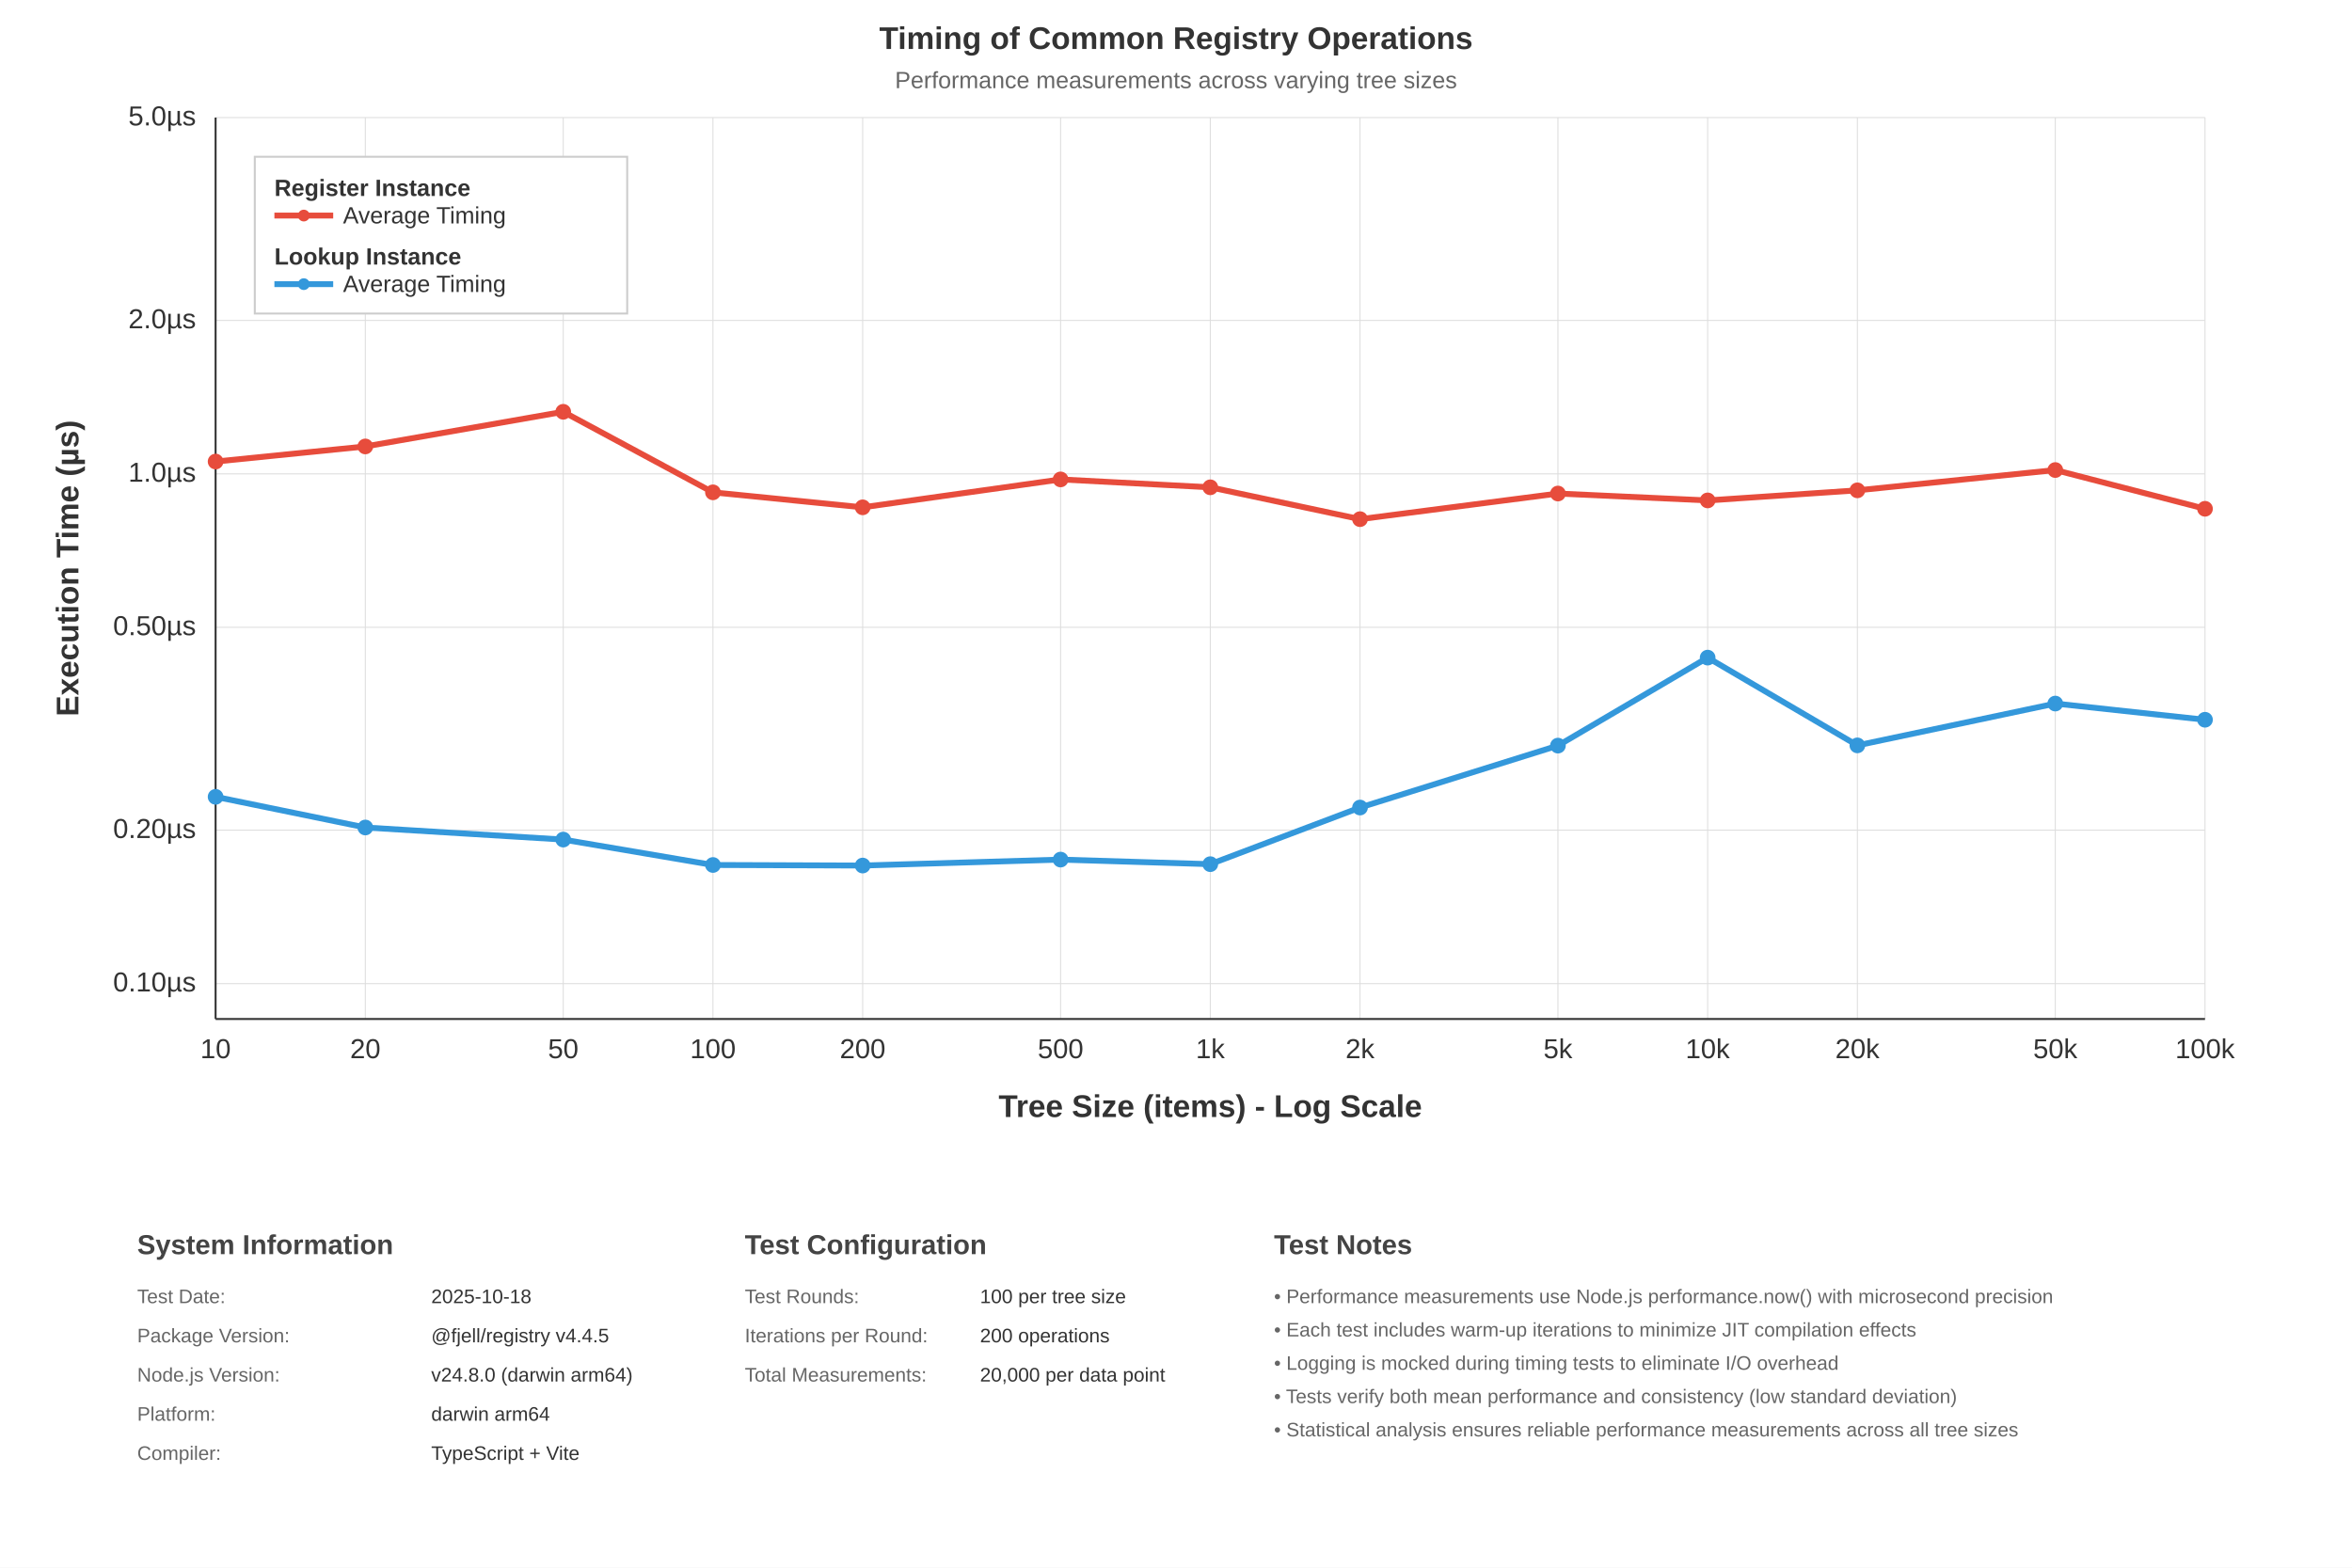
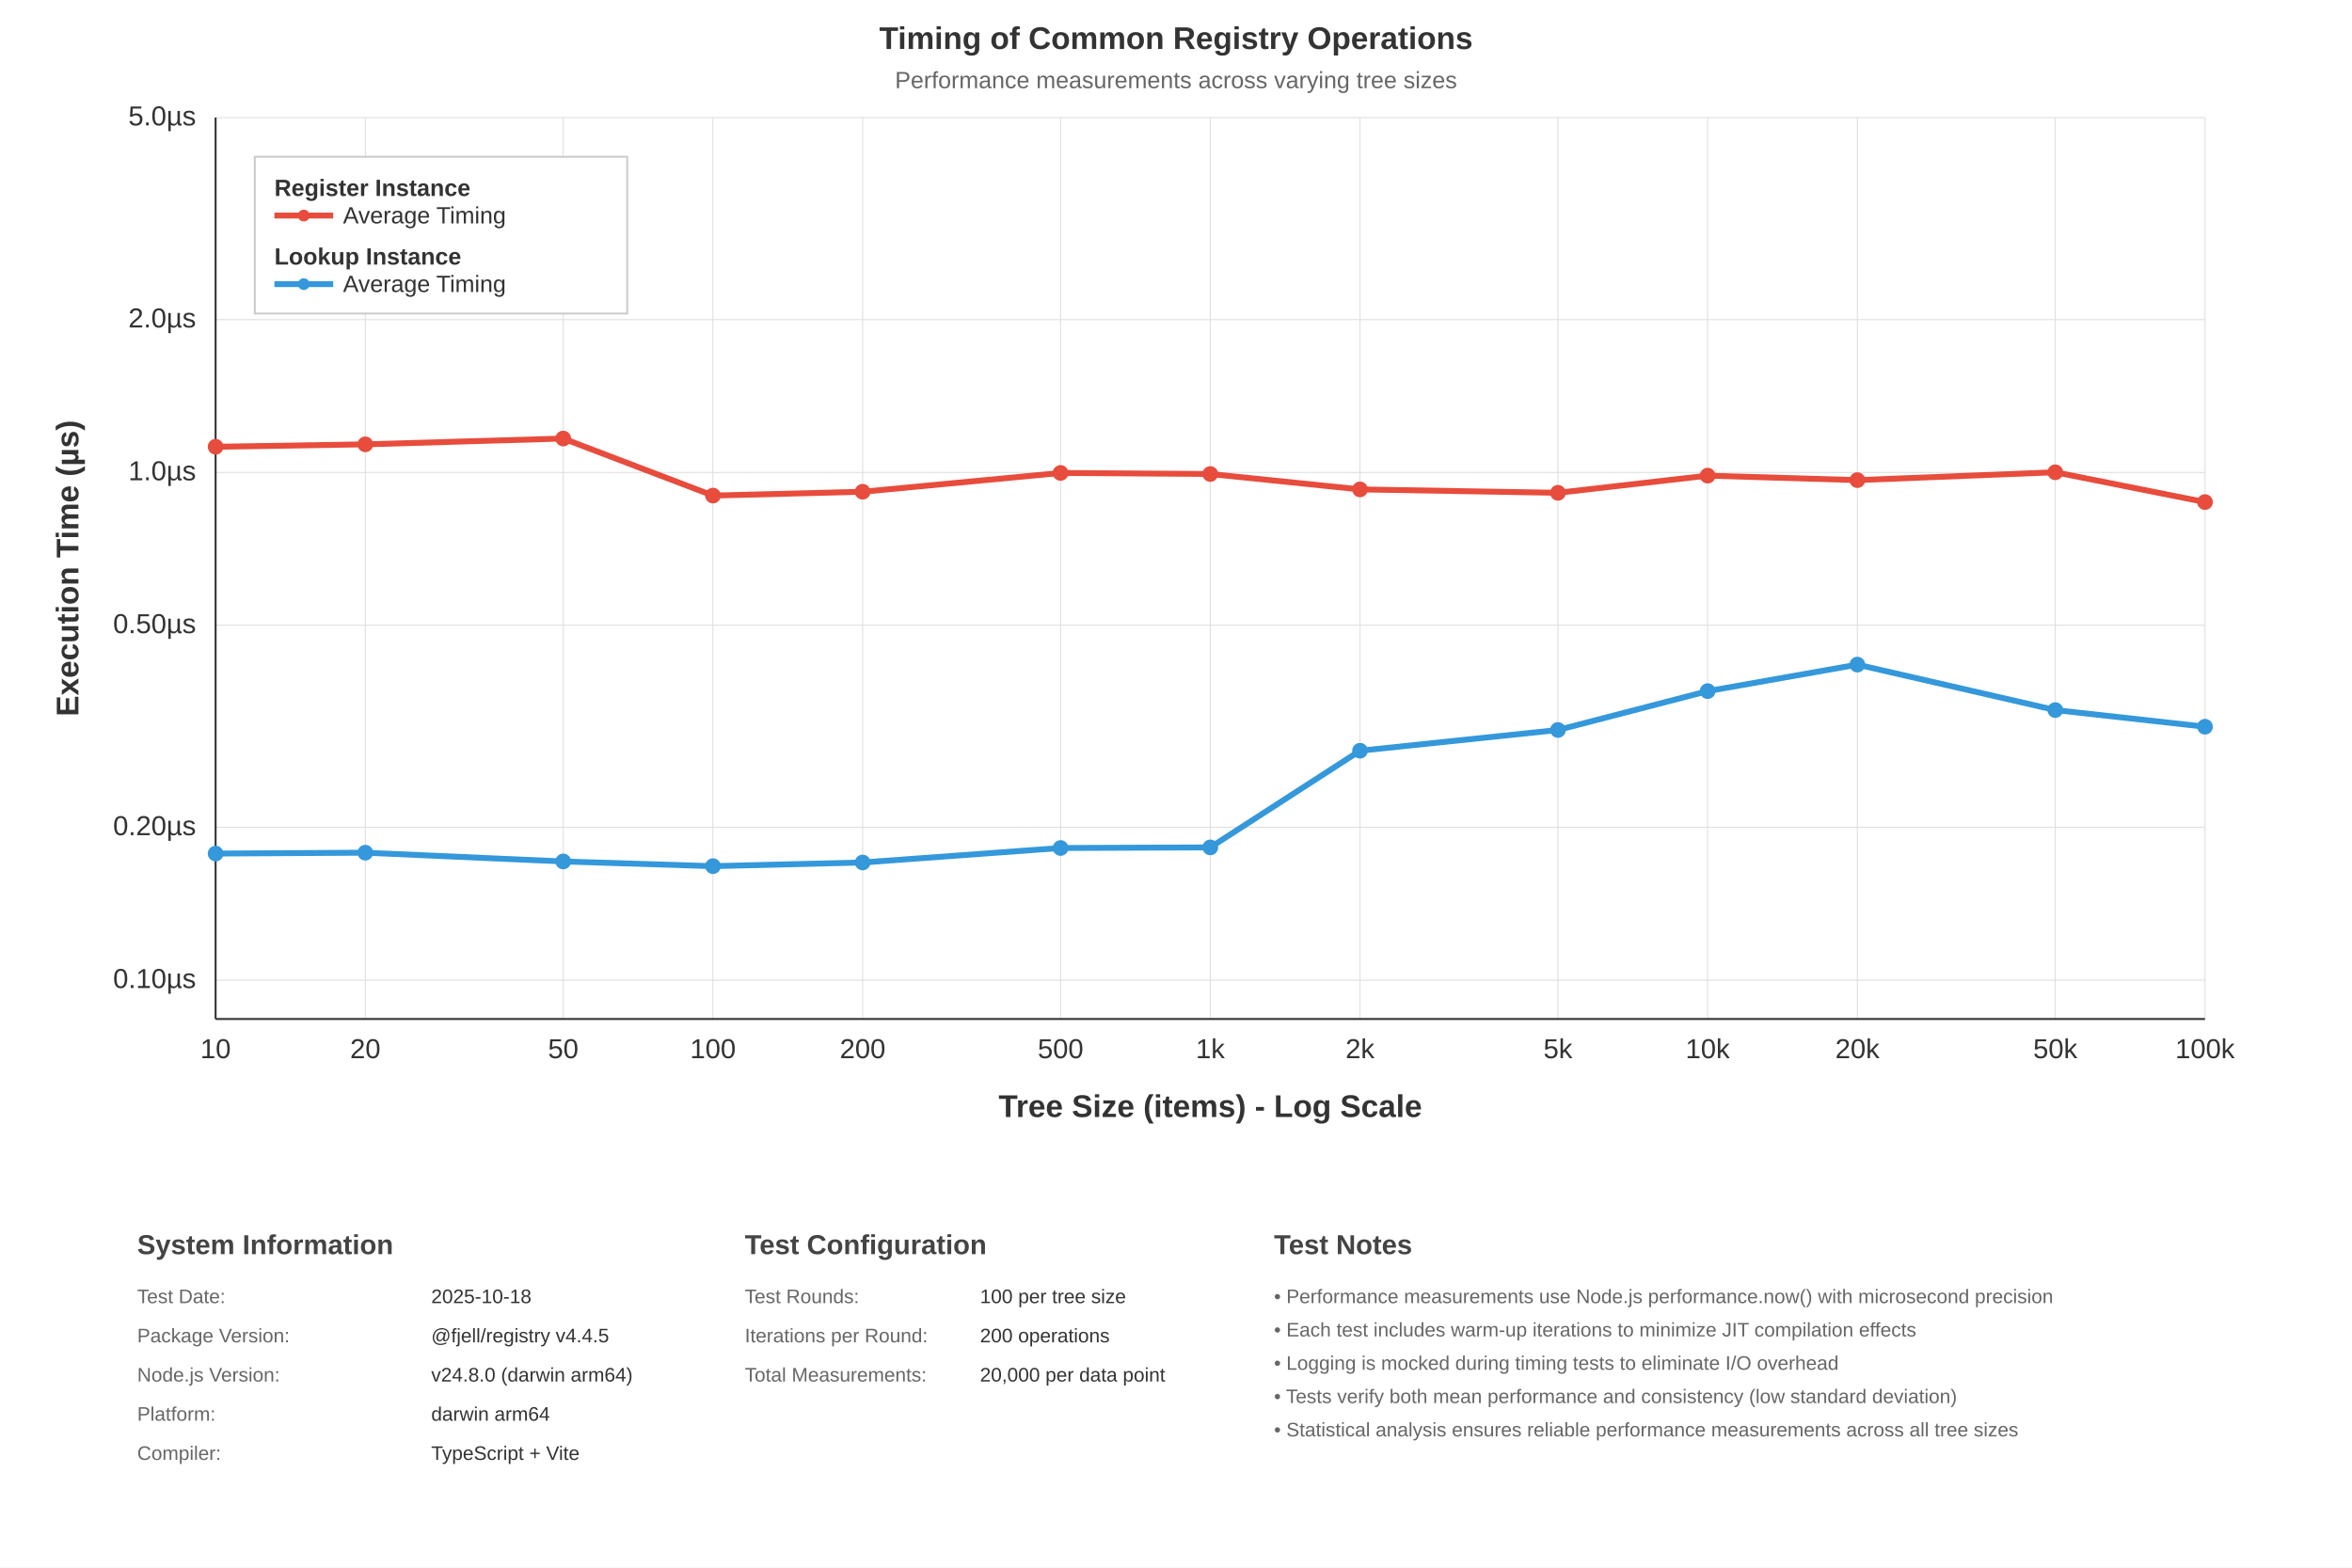
<svg xmlns="http://www.w3.org/2000/svg" width="1200" height="800">
  <style>
    .axis { stroke: #333; stroke-width: 1; }
    .grid { stroke: #ddd; stroke-width: 0.5; }
    .label { font-family: Arial, sans-serif; font-size: 14px; fill: #333; }
    .title { font-family: Arial, sans-serif; font-size: 16px; font-weight: bold; fill: #333; }
    .subtitle { font-family: Arial, sans-serif; font-size: 12px; fill: #666; }
    .register-mean { stroke: #e74c3c; stroke-width: 3; fill: none; }
    .lookup-mean { stroke: #3498db; stroke-width: 3; fill: none; }
    .register-band { fill: rgba(231, 76, 60, 0.2); stroke: #e74c3c; stroke-width: 1; }
    .lookup-band { fill: rgba(52, 152, 219, 0.2); stroke: #3498db; stroke-width: 1; }
    .register-dot { fill: #e74c3c; }
    .lookup-dot { fill: #3498db; }
    .legend { font-family: Arial, sans-serif; font-size: 12px; fill: #333; }
    .axis-title { font-family: Arial, sans-serif; font-size: 16px; font-weight: bold; fill: #333; }
    .metadata-title { font-family: Arial, sans-serif; font-size: 14px; font-weight: bold; fill: #333; }
    .metadata-section { font-family: Arial, sans-serif; font-size: 14px; font-weight: bold; fill: #444; }
    .metadata-label { font-family: Arial, sans-serif; font-size: 10px; fill: #666; }
    .metadata-value { font-family: Arial, sans-serif; font-size: 10px; fill: #333; }
  </style>
  <rect width="1200" height="800" fill="white" />
  <text x="600" y="25" text-anchor="middle" class="title">Timing of Common Registry Operations</text>
  <text x="600" y="45" text-anchor="middle" class="subtitle">Performance measurements across varying tree sizes</text>
  <g transform="translate(110,60)">
-     <line x1="0" y1="441.95" x2="1015" y2="441.95" class="grid" />
-     <text x="-10" y="445.95" text-anchor="end" class="label">0.10µs</text>
-     <line x1="0" y1="363.643" x2="1015" y2="363.643" class="grid" />
-     <text x="-10" y="367.643" text-anchor="end" class="label">0.20µs</text>
-     <line x1="0" y1="260.128" x2="1015" y2="260.128" class="grid" />
-     <text x="-10" y="264.128" text-anchor="end" class="label">0.50µs</text>
-     <line x1="0" y1="181.822" x2="1015" y2="181.822" class="grid" />
-     <text x="-10" y="185.822" text-anchor="end" class="label">1.0µs</text>
-     <line x1="0" y1="103.515" x2="1015" y2="103.515" class="grid" />
-     <text x="-10" y="107.515" text-anchor="end" class="label">2.0µs</text>
+     <line x1="0" y1="440.187" x2="1015" y2="440.187" class="grid" />
+     <text x="-10" y="444.187" text-anchor="end" class="label">0.10µs</text>
+     <line x1="0" y1="362.193" x2="1015" y2="362.193" class="grid" />
+     <text x="-10" y="366.193" text-anchor="end" class="label">0.20µs</text>
+     <line x1="0" y1="259.09" x2="1015" y2="259.09" class="grid" />
+     <text x="-10" y="263.09" text-anchor="end" class="label">0.50µs</text>
+     <line x1="0" y1="181.096" x2="1015" y2="181.096" class="grid" />
+     <text x="-10" y="185.096" text-anchor="end" class="label">1.0µs</text>
+     <line x1="0" y1="103.102" x2="1015" y2="103.102" class="grid" />
+     <text x="-10" y="107.102" text-anchor="end" class="label">2.0µs</text>
    <line x1="0" y1="0" x2="1015" y2="0" class="grid" />
    <text x="-10" y="4" text-anchor="end" class="label">5.0µs</text>
    <line x1="0" y1="0" x2="0" y2="460" class="grid" />
    <text x="0" y="480" text-anchor="middle" class="label">10</text>
    <line x1="76.386" y1="0" x2="76.386" y2="460" class="grid" />
    <text x="76.386" y="480" text-anchor="middle" class="label">20</text>
    <line x1="177.364" y1="0" x2="177.364" y2="460" class="grid" />
    <text x="177.364" y="480" text-anchor="middle" class="label">50</text>
    <line x1="253.75" y1="0" x2="253.75" y2="460" class="grid" />
    <text x="253.75" y="480" text-anchor="middle" class="label">100</text>
    <line x1="330.136" y1="0" x2="330.136" y2="460" class="grid" />
    <text x="330.136" y="480" text-anchor="middle" class="label">200</text>
    <line x1="431.114" y1="0" x2="431.114" y2="460" class="grid" />
    <text x="431.114" y="480" text-anchor="middle" class="label">500</text>
    <line x1="507.5" y1="0" x2="507.5" y2="460" class="grid" />
    <text x="507.5" y="480" text-anchor="middle" class="label">1k</text>
    <line x1="583.886" y1="0" x2="583.886" y2="460" class="grid" />
    <text x="583.886" y="480" text-anchor="middle" class="label">2k</text>
    <line x1="684.864" y1="0" x2="684.864" y2="460" class="grid" />
    <text x="684.864" y="480" text-anchor="middle" class="label">5k</text>
    <line x1="761.25" y1="0" x2="761.25" y2="460" class="grid" />
    <text x="761.25" y="480" text-anchor="middle" class="label">10k</text>
    <line x1="837.636" y1="0" x2="837.636" y2="460" class="grid" />
    <text x="837.636" y="480" text-anchor="middle" class="label">20k</text>
    <line x1="938.614" y1="0" x2="938.614" y2="460" class="grid" />
    <text x="938.614" y="480" text-anchor="middle" class="label">50k</text>
    <line x1="1015" y1="0" x2="1015" y2="460" class="grid" />
    <text x="1015" y="480" text-anchor="middle" class="label">100k</text>
    <line x1="0" y1="0" x2="0" y2="460" class="axis" />
    <line x1="0" y1="460" x2="1015" y2="460" class="axis" />
    <text x="507.5" y="510" text-anchor="middle" class="axis-title">Tree Size (items) - Log Scale</text>
    <text transform="rotate(-90,-70,230)" x="-70" y="230" text-anchor="middle" class="axis-title">Execution Time (µs)</text>
-     <path d="M 0 175.53 L 76.386 167.823 L 177.364 150.14 L 253.75 191.245 L 330.136 198.892 L 431.114 184.651 L 507.5 188.679 L 583.886 204.928 L 684.864 191.854 L 761.25 195.367 L 837.636 190.224 L 938.614 179.864 L 1015 199.636" class="register-mean" />
-     <path d="M 0 346.63 L 76.386 362.277 L 177.364 368.441 L 253.75 381.408 L 330.136 381.694 L 431.114 378.66 L 507.5 380.988 L 583.886 352.09 L 684.864 320.494 L 761.25 275.585 L 837.636 320.372 L 938.614 299.031 L 1015 307.292" class="lookup-mean" />
-     <circle cx="0" cy="175.53" r="4" class="register-dot" />
-     <circle cx="76.386" cy="167.823" r="4" class="register-dot" />
-     <circle cx="177.364" cy="150.14" r="4" class="register-dot" />
-     <circle cx="253.75" cy="191.245" r="4" class="register-dot" />
-     <circle cx="330.136" cy="198.892" r="4" class="register-dot" />
-     <circle cx="431.114" cy="184.651" r="4" class="register-dot" />
-     <circle cx="507.5" cy="188.679" r="4" class="register-dot" />
-     <circle cx="583.886" cy="204.928" r="4" class="register-dot" />
-     <circle cx="684.864" cy="191.854" r="4" class="register-dot" />
-     <circle cx="761.25" cy="195.367" r="4" class="register-dot" />
-     <circle cx="837.636" cy="190.224" r="4" class="register-dot" />
-     <circle cx="938.614" cy="179.864" r="4" class="register-dot" />
-     <circle cx="1015" cy="199.636" r="4" class="register-dot" />
-     <circle cx="0" cy="346.63" r="4" class="lookup-dot" />
-     <circle cx="76.386" cy="362.277" r="4" class="lookup-dot" />
-     <circle cx="177.364" cy="368.441" r="4" class="lookup-dot" />
-     <circle cx="253.75" cy="381.408" r="4" class="lookup-dot" />
-     <circle cx="330.136" cy="381.694" r="4" class="lookup-dot" />
-     <circle cx="431.114" cy="378.66" r="4" class="lookup-dot" />
-     <circle cx="507.5" cy="380.988" r="4" class="lookup-dot" />
-     <circle cx="583.886" cy="352.09" r="4" class="lookup-dot" />
-     <circle cx="684.864" cy="320.494" r="4" class="lookup-dot" />
-     <circle cx="761.25" cy="275.585" r="4" class="lookup-dot" />
-     <circle cx="837.636" cy="320.372" r="4" class="lookup-dot" />
-     <circle cx="938.614" cy="299.031" r="4" class="lookup-dot" />
-     <circle cx="1015" cy="307.292" r="4" class="lookup-dot" />
+     <path d="M 0 167.99 L 76.386 166.749 L 177.364 163.788 L 253.75 192.899 L 330.136 190.942 L 431.114 181.351 L 507.5 181.889 L 583.886 189.747 L 684.864 191.482 L 761.25 182.722 L 837.636 185.005 L 938.614 181.002 L 1015 196.217" class="register-mean" />
+     <path d="M 0 375.577 L 76.386 375.133 L 177.364 379.606 L 253.75 382.006 L 330.136 380.129 L 431.114 372.741 L 507.5 372.434 L 583.886 323.095 L 684.864 312.518 L 761.25 292.686 L 837.636 279.16 L 938.614 302.359 L 1015 310.848" class="lookup-mean" />
+     <circle cx="0" cy="167.99" r="4" class="register-dot" />
+     <circle cx="76.386" cy="166.749" r="4" class="register-dot" />
+     <circle cx="177.364" cy="163.788" r="4" class="register-dot" />
+     <circle cx="253.75" cy="192.899" r="4" class="register-dot" />
+     <circle cx="330.136" cy="190.942" r="4" class="register-dot" />
+     <circle cx="431.114" cy="181.351" r="4" class="register-dot" />
+     <circle cx="507.5" cy="181.889" r="4" class="register-dot" />
+     <circle cx="583.886" cy="189.747" r="4" class="register-dot" />
+     <circle cx="684.864" cy="191.482" r="4" class="register-dot" />
+     <circle cx="761.25" cy="182.722" r="4" class="register-dot" />
+     <circle cx="837.636" cy="185.005" r="4" class="register-dot" />
+     <circle cx="938.614" cy="181.002" r="4" class="register-dot" />
+     <circle cx="1015" cy="196.217" r="4" class="register-dot" />
+     <circle cx="0" cy="375.577" r="4" class="lookup-dot" />
+     <circle cx="76.386" cy="375.133" r="4" class="lookup-dot" />
+     <circle cx="177.364" cy="379.606" r="4" class="lookup-dot" />
+     <circle cx="253.75" cy="382.006" r="4" class="lookup-dot" />
+     <circle cx="330.136" cy="380.129" r="4" class="lookup-dot" />
+     <circle cx="431.114" cy="372.741" r="4" class="lookup-dot" />
+     <circle cx="507.5" cy="372.434" r="4" class="lookup-dot" />
+     <circle cx="583.886" cy="323.095" r="4" class="lookup-dot" />
+     <circle cx="684.864" cy="312.518" r="4" class="lookup-dot" />
+     <circle cx="761.25" cy="292.686" r="4" class="lookup-dot" />
+     <circle cx="837.636" cy="279.16" r="4" class="lookup-dot" />
+     <circle cx="938.614" cy="302.359" r="4" class="lookup-dot" />
+     <circle cx="1015" cy="310.848" r="4" class="lookup-dot" />
    <g transform="translate(20, 20)">
      <rect x="0" y="0" width="190" height="80" fill="white" stroke="#ccc" stroke-width="1" />
      <text x="10" y="20" class="legend" font-weight="bold">Register Instance</text>
      <line x1="10" y1="30" x2="40" y2="30" class="register-mean" />
      <circle cx="25" cy="30" r="3" class="register-dot" />
      <text x="45" y="34" class="legend">Average Timing</text>
      <text x="10" y="55" class="legend" font-weight="bold">Lookup Instance</text>
      <line x1="10" y1="65" x2="40" y2="65" class="lookup-mean" />
      <circle cx="25" cy="65" r="3" class="lookup-dot" />
      <text x="45" y="69" class="legend">Average Timing</text>
    </g>
  </g>
  <g transform="translate(50, 620)">
    <g transform="translate(20, 20)">
      <text x="0" y="0" class="metadata-section">System Information</text>
      <text x="0" y="25" class="metadata-label">Test Date:</text>
      <text x="150" y="25" class="metadata-value">2025-10-18</text>
      <text x="0" y="45" class="metadata-label">Package Version:</text>
      <text x="150" y="45" class="metadata-value">@fjell/registry v4.4.5</text>
      <text x="0" y="65" class="metadata-label">Node.js Version:</text>
      <text x="150" y="65" class="metadata-value">v24.8.0 (darwin arm64)</text>
      <text x="0" y="85" class="metadata-label">Platform:</text>
      <text x="150" y="85" class="metadata-value">darwin arm64</text>
      <text x="0" y="105" class="metadata-label">Compiler:</text>
      <text x="150" y="105" class="metadata-value">TypeScript + Vite</text>
    </g>
    <g transform="translate(330, 20)">
      <text x="0" y="0" class="metadata-section">Test Configuration</text>
      <text x="0" y="25" class="metadata-label">Test Rounds:</text>
      <text x="120" y="25" class="metadata-value">100 per tree size</text>
      <text x="0" y="45" class="metadata-label">Iterations per Round:</text>
      <text x="120" y="45" class="metadata-value">200 operations</text>
      <text x="0" y="65" class="metadata-label">Total Measurements:</text>
      <text x="120" y="65" class="metadata-value">20,000 per data point</text>
    </g>
    <g transform="translate(600, 20)">
      <text x="0" y="0" class="metadata-section">Test Notes</text>
      <text x="0" y="25" class="metadata-label">• Performance measurements use Node.js performance.now() with microsecond precision</text>
      <text x="0" y="42" class="metadata-label">• Each test includes warm-up iterations to minimize JIT compilation effects</text>
      <text x="0" y="59" class="metadata-label">• Logging is mocked during timing tests to eliminate I/O overhead</text>
      <text x="0" y="76" class="metadata-label">• Tests verify both mean performance and consistency (low standard deviation)</text>
      <text x="0" y="93" class="metadata-label">• Statistical analysis ensures reliable performance measurements across all tree sizes</text>
    </g>
  </g>
</svg>
